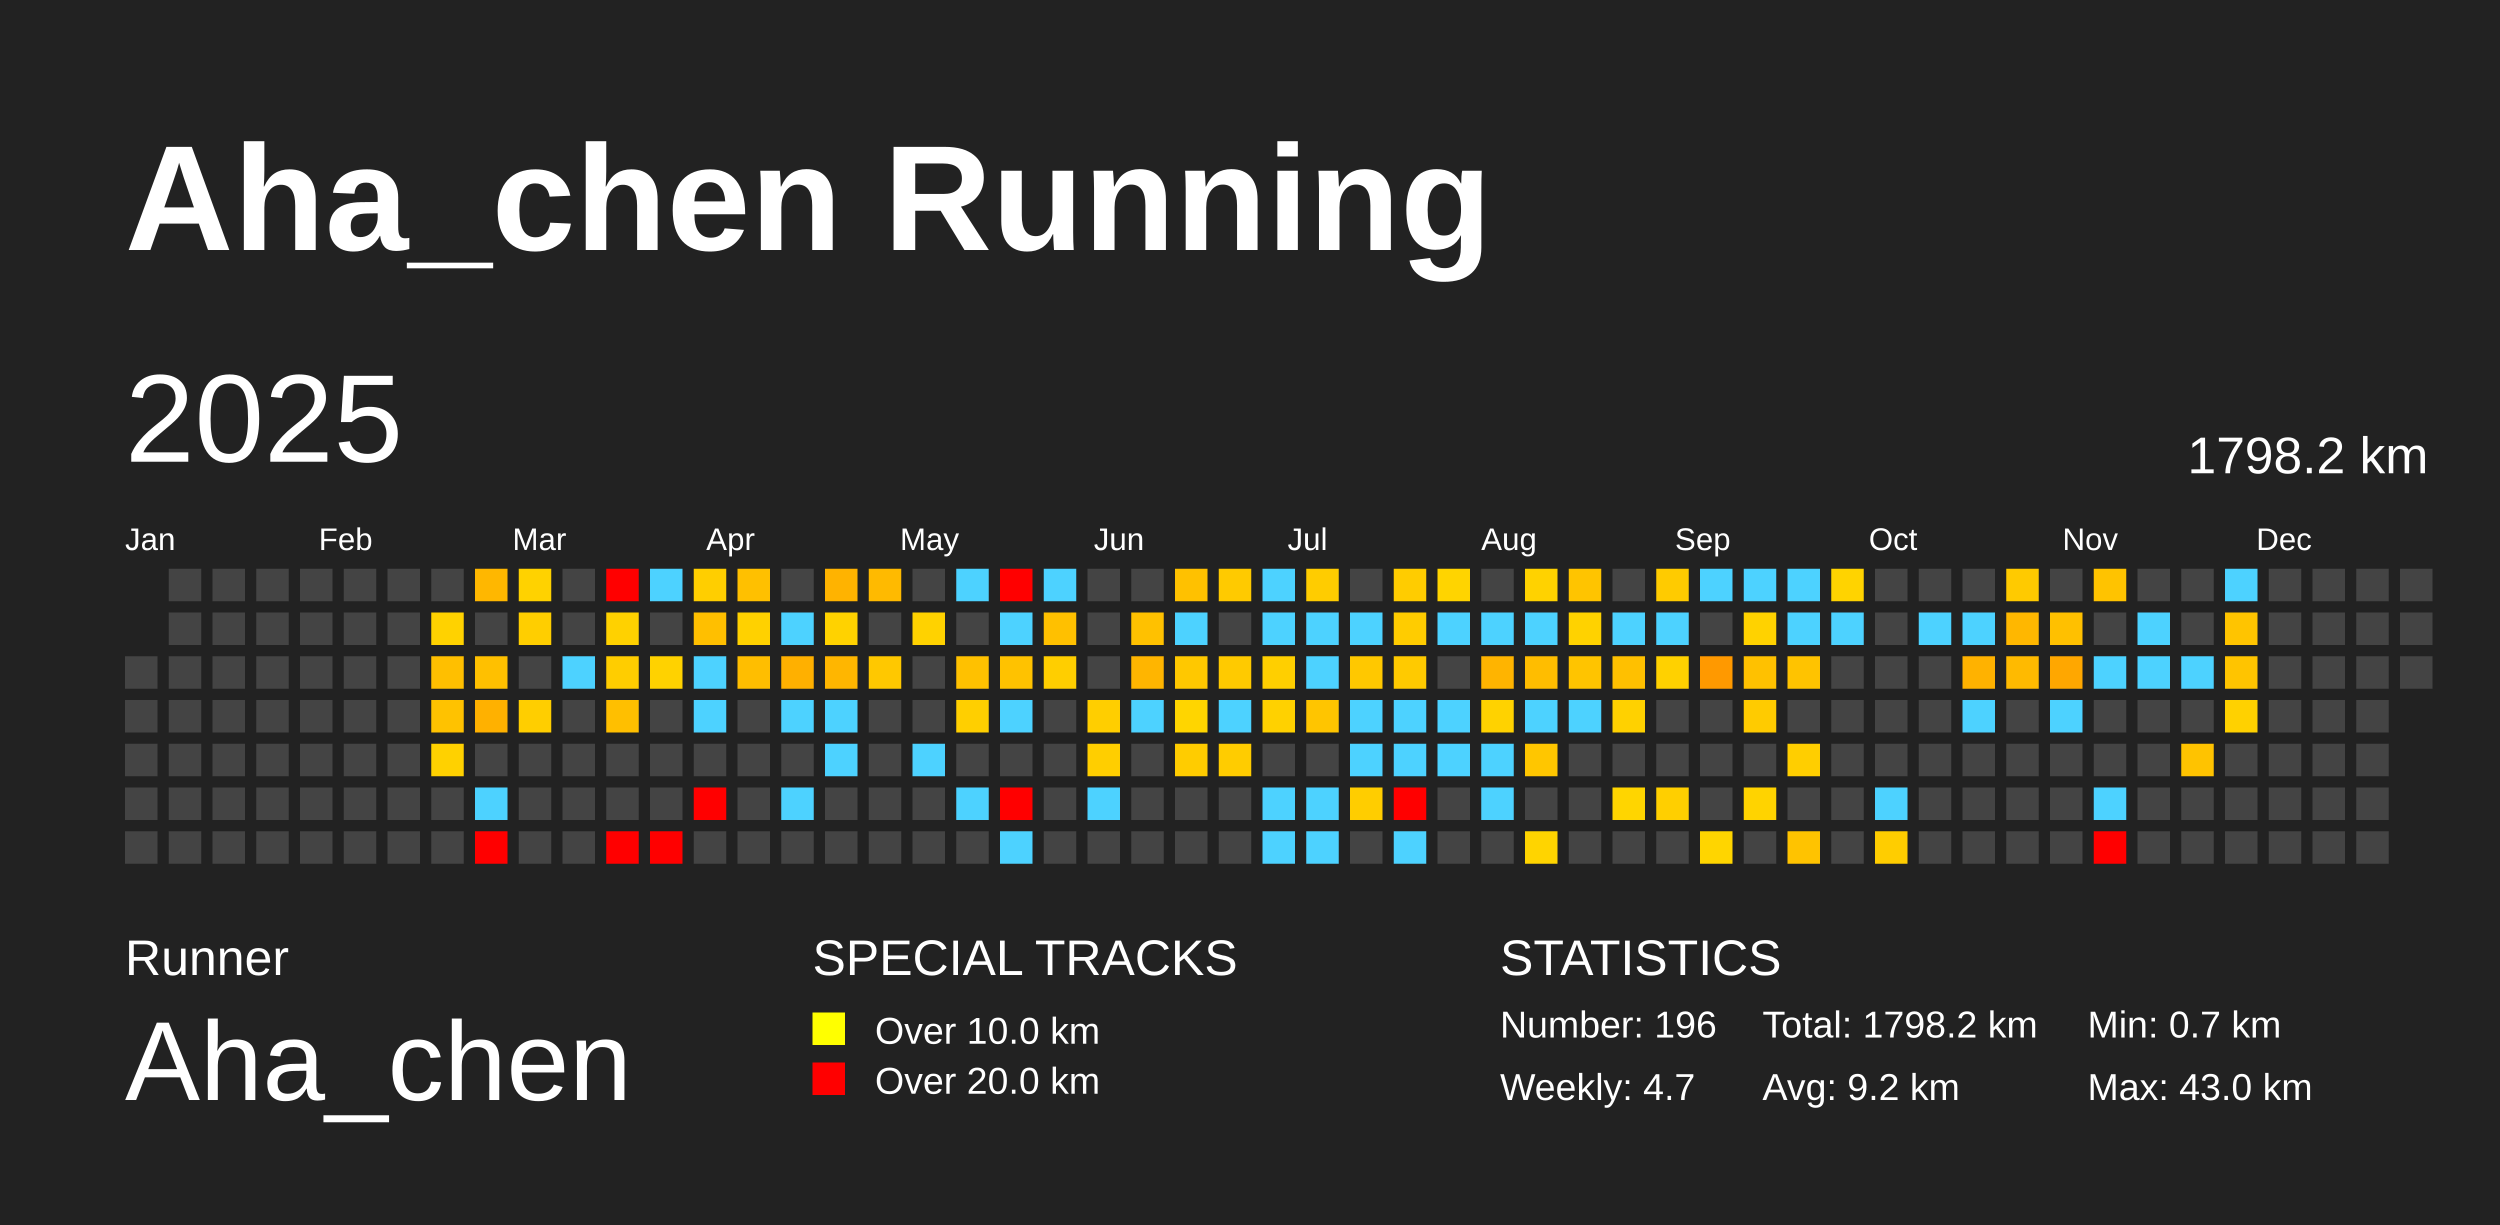
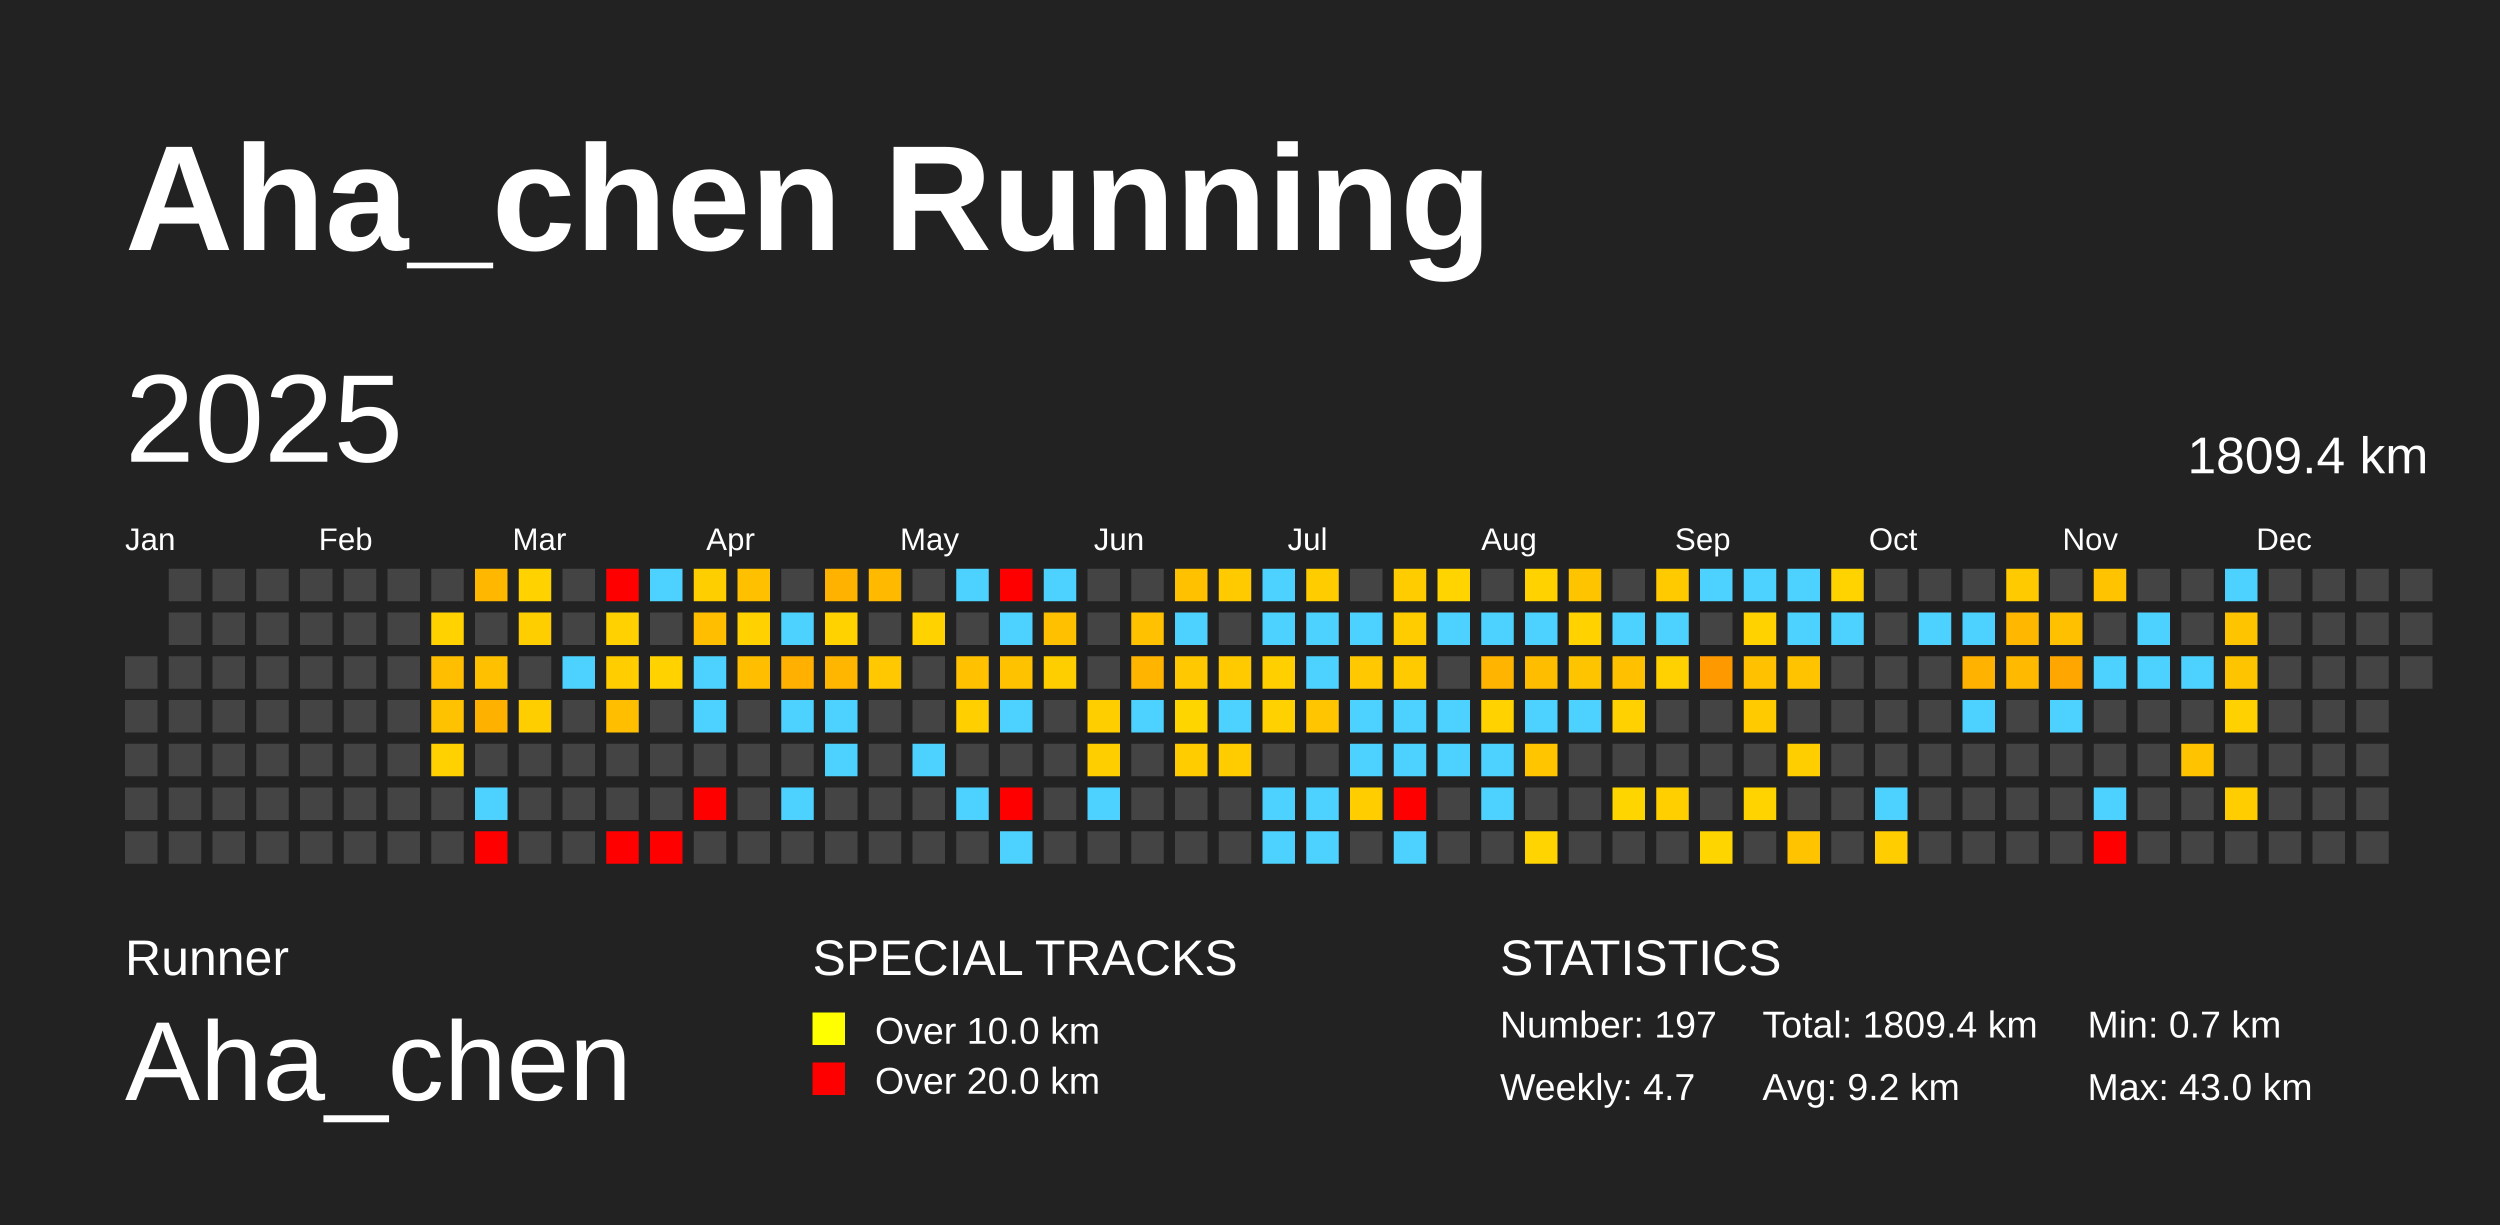
<svg xmlns="http://www.w3.org/2000/svg" baseProfile="full" height="98mm" version="1.1" viewBox="0,0,200,98" width="200mm">
  <defs />
  <rect fill="#222222" height="98" width="200" x="0" y="0" />
  <text fill="#FFFFFF" style="font-size:12px; font-family:Arial; font-weight:bold;" x="10" y="20">Aha_chen Running</text>
  <text fill="#FFFFFF" style="font-size:4px; font-family:Arial" x="10" y="78">Runner</text>
  <text fill="#FFFFFF" style="font-size:9px; font-family:Arial" x="10" y="88">Aha_chen</text>
  <text fill="#FFFFFF" style="font-size:4px; font-family:Arial" x="65" y="78">SPECIAL TRACKS</text>
  <rect fill="yellow" height="2.6" width="2.6" x="65" y="81" />
  <text fill="#FFFFFF" style="font-size:3px; font-family:Arial" x="70" y="83.5">Over 10.0 km</text>
  <rect fill="red" height="2.6" width="2.6" x="65" y="85" />
  <text fill="#FFFFFF" style="font-size:3px; font-family:Arial" x="70" y="87.5">Over 20.0 km</text>
  <text fill="#FFFFFF" style="font-size:4px; font-family:Arial" x="120" y="78">STATISTICS</text>
-   <text fill="#FFFFFF" style="font-size:3px; font-family:Arial" x="120" y="83">Number: 196</text>
+   <text fill="#FFFFFF" style="font-size:3px; font-family:Arial" x="120" y="83">Number: 197</text>
  <text fill="#FFFFFF" style="font-size:3px; font-family:Arial" x="120" y="88">Weekly: 4.7</text>
-   <text fill="#FFFFFF" style="font-size:3px; font-family:Arial" x="141" y="83">Total: 1798.2 km</text>
+   <text fill="#FFFFFF" style="font-size:3px; font-family:Arial" x="141" y="83">Total: 1809.4 km</text>
  <text fill="#FFFFFF" style="font-size:3px; font-family:Arial" x="141" y="88">Avg: 9.2 km</text>
  <text fill="#FFFFFF" style="font-size:3px; font-family:Arial" x="167" y="83">Min: 0.7 km</text>
  <text fill="#FFFFFF" style="font-size:3px; font-family:Arial" x="167" y="88">Max: 43.0 km</text>
  <text dominant-baseline="hanging" fill="#FFFFFF" style="font-size:10.0px; font-family:Arial;" x="10" y="30">2025</text>
-   <text dominant-baseline="hanging" fill="#FFFFFF" style="font-size:4.125px; font-family:Arial;" x="175" y="35">1798.2 km</text>
+   <text dominant-baseline="hanging" fill="#FFFFFF" style="font-size:4.125px; font-family:Arial;" x="175" y="35">1809.4 km</text>
  <text fill="#FFFFFF" style="font-size:2.5px; font-family:Arial" x="10.0" y="44">Jan</text>
  <text fill="#FFFFFF" style="font-size:2.5px; font-family:Arial" x="25.5" y="44">Feb</text>
  <text fill="#FFFFFF" style="font-size:2.5px; font-family:Arial" x="41.0" y="44">Mar</text>
  <text fill="#FFFFFF" style="font-size:2.5px; font-family:Arial" x="56.5" y="44">Apr</text>
  <text fill="#FFFFFF" style="font-size:2.5px; font-family:Arial" x="72.0" y="44">May</text>
  <text fill="#FFFFFF" style="font-size:2.5px; font-family:Arial" x="87.5" y="44">Jun</text>
  <text fill="#FFFFFF" style="font-size:2.5px; font-family:Arial" x="103.0" y="44">Jul</text>
  <text fill="#FFFFFF" style="font-size:2.5px; font-family:Arial" x="118.5" y="44">Aug</text>
  <text fill="#FFFFFF" style="font-size:2.5px; font-family:Arial" x="134.0" y="44">Sep</text>
  <text fill="#FFFFFF" style="font-size:2.5px; font-family:Arial" x="149.5" y="44">Oct</text>
  <text fill="#FFFFFF" style="font-size:2.5px; font-family:Arial" x="165.0" y="44">Nov</text>
  <text fill="#FFFFFF" style="font-size:2.5px; font-family:Arial" x="180.5" y="44">Dec</text>
  <rect fill="#444444" height="2.6" width="2.6" x="10.0" y="52.5" />
  <rect fill="#444444" height="2.6" width="2.6" x="10.0" y="56.0" />
  <rect fill="#444444" height="2.6" width="2.6" x="10.0" y="59.5" />
  <rect fill="#444444" height="2.6" width="2.6" x="10.0" y="63.0" />
  <rect fill="#444444" height="2.6" width="2.6" x="10.0" y="66.5" />
  <rect fill="#444444" height="2.6" width="2.6" x="13.5" y="45.5" />
  <rect fill="#444444" height="2.6" width="2.6" x="13.5" y="49.0" />
  <rect fill="#444444" height="2.6" width="2.6" x="13.5" y="52.5" />
  <rect fill="#444444" height="2.6" width="2.6" x="13.5" y="56.0" />
  <rect fill="#444444" height="2.6" width="2.6" x="13.5" y="59.5" />
  <rect fill="#444444" height="2.6" width="2.6" x="13.5" y="63.0" />
  <rect fill="#444444" height="2.6" width="2.6" x="13.5" y="66.5" />
  <rect fill="#444444" height="2.6" width="2.6" x="17.0" y="45.5" />
  <rect fill="#444444" height="2.6" width="2.6" x="17.0" y="49.0" />
  <rect fill="#444444" height="2.6" width="2.6" x="17.0" y="52.5" />
  <rect fill="#444444" height="2.6" width="2.6" x="17.0" y="56.0" />
  <rect fill="#444444" height="2.6" width="2.6" x="17.0" y="59.5" />
  <rect fill="#444444" height="2.6" width="2.6" x="17.0" y="63.0" />
  <rect fill="#444444" height="2.6" width="2.6" x="17.0" y="66.5" />
  <rect fill="#444444" height="2.6" width="2.6" x="20.5" y="45.5" />
  <rect fill="#444444" height="2.6" width="2.6" x="20.5" y="49.0" />
  <rect fill="#444444" height="2.6" width="2.6" x="20.5" y="52.5" />
  <rect fill="#444444" height="2.6" width="2.6" x="20.5" y="56.0" />
  <rect fill="#444444" height="2.6" width="2.6" x="20.5" y="59.5" />
  <rect fill="#444444" height="2.6" width="2.6" x="20.5" y="63.0" />
  <rect fill="#444444" height="2.6" width="2.6" x="20.5" y="66.5" />
  <rect fill="#444444" height="2.6" width="2.6" x="24.0" y="45.5" />
  <rect fill="#444444" height="2.6" width="2.6" x="24.0" y="49.0" />
  <rect fill="#444444" height="2.6" width="2.6" x="24.0" y="52.5" />
  <rect fill="#444444" height="2.6" width="2.6" x="24.0" y="56.0" />
  <rect fill="#444444" height="2.6" width="2.6" x="24.0" y="59.5" />
  <rect fill="#444444" height="2.6" width="2.6" x="24.0" y="63.0" />
  <rect fill="#444444" height="2.6" width="2.6" x="24.0" y="66.5" />
  <rect fill="#444444" height="2.6" width="2.6" x="27.5" y="45.5" />
  <rect fill="#444444" height="2.6" width="2.6" x="27.5" y="49.0" />
  <rect fill="#444444" height="2.6" width="2.6" x="27.5" y="52.5" />
  <rect fill="#444444" height="2.6" width="2.6" x="27.5" y="56.0" />
  <rect fill="#444444" height="2.6" width="2.6" x="27.5" y="59.5" />
  <rect fill="#444444" height="2.6" width="2.6" x="27.5" y="63.0" />
  <rect fill="#444444" height="2.6" width="2.6" x="27.5" y="66.5" />
  <rect fill="#444444" height="2.6" width="2.6" x="31.0" y="45.5" />
  <rect fill="#444444" height="2.6" width="2.6" x="31.0" y="49.0" />
  <rect fill="#444444" height="2.6" width="2.6" x="31.0" y="52.5" />
  <rect fill="#444444" height="2.6" width="2.6" x="31.0" y="56.0" />
  <rect fill="#444444" height="2.6" width="2.6" x="31.0" y="59.5" />
  <rect fill="#444444" height="2.6" width="2.6" x="31.0" y="63.0" />
  <rect fill="#444444" height="2.6" width="2.6" x="31.0" y="66.5" />
  <rect fill="#444444" height="2.6" width="2.6" x="34.5" y="45.5" />
  <rect fill="#ffd200" height="2.6" width="2.6" x="34.5" y="49.0" />
  <rect fill="#ffbf00" height="2.6" width="2.6" x="34.5" y="52.5" />
  <rect fill="#ffc200" height="2.6" width="2.6" x="34.5" y="56.0" />
  <rect fill="#ffd100" height="2.6" width="2.6" x="34.5" y="59.5" />
  <rect fill="#444444" height="2.6" width="2.6" x="34.5" y="63.0" />
  <rect fill="#444444" height="2.6" width="2.6" x="34.5" y="66.5" />
  <rect fill="#ffb700" height="2.6" width="2.6" x="38.0" y="45.5" />
  <rect fill="#444444" height="2.6" width="2.6" x="38.0" y="49.0" />
  <rect fill="#ffc000" height="2.6" width="2.6" x="38.0" y="52.5" />
  <rect fill="#ffb100" height="2.6" width="2.6" x="38.0" y="56.0" />
  <rect fill="#444444" height="2.6" width="2.6" x="38.0" y="59.5" />
  <rect fill="#4dd2ff" height="2.6" width="2.6" x="38.0" y="63.0" />
  <rect fill="red" height="2.6" width="2.6" x="38.0" y="66.5" />
  <rect fill="#ffd200" height="2.6" width="2.6" x="41.5" y="45.5" />
  <rect fill="#ffce00" height="2.6" width="2.6" x="41.5" y="49.0" />
  <rect fill="#444444" height="2.6" width="2.6" x="41.5" y="52.5" />
  <rect fill="#ffce00" height="2.6" width="2.6" x="41.5" y="56.0" />
  <rect fill="#444444" height="2.6" width="2.6" x="41.5" y="59.5" />
  <rect fill="#444444" height="2.6" width="2.6" x="41.5" y="63.0" />
  <rect fill="#444444" height="2.6" width="2.6" x="41.5" y="66.5" />
  <rect fill="#444444" height="2.6" width="2.6" x="45.0" y="45.5" />
  <rect fill="#444444" height="2.6" width="2.6" x="45.0" y="49.0" />
  <rect fill="#4dd2ff" height="2.6" width="2.6" x="45.0" y="52.5" />
  <rect fill="#444444" height="2.6" width="2.6" x="45.0" y="56.0" />
  <rect fill="#444444" height="2.6" width="2.6" x="45.0" y="59.5" />
  <rect fill="#444444" height="2.6" width="2.6" x="45.0" y="63.0" />
  <rect fill="#444444" height="2.6" width="2.6" x="45.0" y="66.5" />
  <rect fill="red" height="2.6" width="2.6" x="48.5" y="45.5" />
  <rect fill="#ffd100" height="2.6" width="2.6" x="48.5" y="49.0" />
  <rect fill="#ffcd00" height="2.6" width="2.6" x="48.5" y="52.5" />
  <rect fill="#ffbf00" height="2.6" width="2.6" x="48.5" y="56.0" />
  <rect fill="#444444" height="2.6" width="2.6" x="48.5" y="59.5" />
  <rect fill="#444444" height="2.6" width="2.6" x="48.5" y="63.0" />
  <rect fill="red" height="2.6" width="2.6" x="48.5" y="66.5" />
  <rect fill="#4dd2ff" height="2.6" width="2.6" x="52.0" y="45.5" />
  <rect fill="#444444" height="2.6" width="2.6" x="52.0" y="49.0" />
  <rect fill="#ffd200" height="2.6" width="2.6" x="52.0" y="52.5" />
  <rect fill="#444444" height="2.6" width="2.6" x="52.0" y="56.0" />
  <rect fill="#444444" height="2.6" width="2.6" x="52.0" y="59.5" />
  <rect fill="#444444" height="2.6" width="2.6" x="52.0" y="63.0" />
  <rect fill="red" height="2.6" width="2.6" x="52.0" y="66.5" />
  <rect fill="#ffce00" height="2.6" width="2.6" x="55.5" y="45.5" />
  <rect fill="#ffbf00" height="2.6" width="2.6" x="55.5" y="49.0" />
  <rect fill="#4dd2ff" height="2.6" width="2.6" x="55.5" y="52.5" />
  <rect fill="#4dd2ff" height="2.6" width="2.6" x="55.5" y="56.0" />
  <rect fill="#444444" height="2.6" width="2.6" x="55.5" y="59.5" />
  <rect fill="red" height="2.6" width="2.6" x="55.5" y="63.0" />
  <rect fill="#444444" height="2.6" width="2.6" x="55.5" y="66.5" />
  <rect fill="#ffc000" height="2.6" width="2.6" x="59.0" y="45.5" />
  <rect fill="#ffd100" height="2.6" width="2.6" x="59.0" y="49.0" />
  <rect fill="#ffbe00" height="2.6" width="2.6" x="59.0" y="52.5" />
  <rect fill="#444444" height="2.6" width="2.6" x="59.0" y="56.0" />
  <rect fill="#444444" height="2.6" width="2.6" x="59.0" y="59.5" />
  <rect fill="#444444" height="2.6" width="2.6" x="59.0" y="63.0" />
  <rect fill="#444444" height="2.6" width="2.6" x="59.0" y="66.5" />
  <rect fill="#444444" height="2.6" width="2.6" x="62.5" y="45.5" />
  <rect fill="#4dd2ff" height="2.6" width="2.6" x="62.5" y="49.0" />
  <rect fill="#ffb000" height="2.6" width="2.6" x="62.5" y="52.5" />
  <rect fill="#4dd2ff" height="2.6" width="2.6" x="62.5" y="56.0" />
  <rect fill="#444444" height="2.6" width="2.6" x="62.5" y="59.5" />
  <rect fill="#4dd2ff" height="2.6" width="2.6" x="62.5" y="63.0" />
  <rect fill="#444444" height="2.6" width="2.6" x="62.5" y="66.5" />
  <rect fill="#ffb300" height="2.6" width="2.6" x="66.0" y="45.5" />
  <rect fill="#ffd200" height="2.6" width="2.6" x="66.0" y="49.0" />
  <rect fill="#ffb600" height="2.6" width="2.6" x="66.0" y="52.5" />
  <rect fill="#4dd2ff" height="2.6" width="2.6" x="66.0" y="56.0" />
  <rect fill="#4dd2ff" height="2.6" width="2.6" x="66.0" y="59.5" />
  <rect fill="#444444" height="2.6" width="2.6" x="66.0" y="63.0" />
  <rect fill="#444444" height="2.6" width="2.6" x="66.0" y="66.5" />
  <rect fill="#ffba00" height="2.6" width="2.6" x="69.5" y="45.5" />
  <rect fill="#444444" height="2.6" width="2.6" x="69.5" y="49.0" />
  <rect fill="#ffc800" height="2.6" width="2.6" x="69.5" y="52.5" />
  <rect fill="#444444" height="2.6" width="2.6" x="69.5" y="56.0" />
  <rect fill="#444444" height="2.6" width="2.6" x="69.5" y="59.5" />
  <rect fill="#444444" height="2.6" width="2.6" x="69.5" y="63.0" />
  <rect fill="#444444" height="2.6" width="2.6" x="69.5" y="66.5" />
  <rect fill="#444444" height="2.6" width="2.6" x="73.0" y="45.5" />
  <rect fill="#ffd200" height="2.6" width="2.6" x="73.0" y="49.0" />
  <rect fill="#444444" height="2.6" width="2.6" x="73.0" y="52.5" />
  <rect fill="#444444" height="2.6" width="2.6" x="73.0" y="56.0" />
  <rect fill="#4dd2ff" height="2.6" width="2.6" x="73.0" y="59.5" />
  <rect fill="#444444" height="2.6" width="2.6" x="73.0" y="63.0" />
  <rect fill="#444444" height="2.6" width="2.6" x="73.0" y="66.5" />
  <rect fill="#4dd2ff" height="2.6" width="2.6" x="76.5" y="45.5" />
  <rect fill="#444444" height="2.6" width="2.6" x="76.5" y="49.0" />
  <rect fill="#ffc100" height="2.6" width="2.6" x="76.5" y="52.5" />
  <rect fill="#ffcf00" height="2.6" width="2.6" x="76.5" y="56.0" />
  <rect fill="#444444" height="2.6" width="2.6" x="76.5" y="59.5" />
  <rect fill="#4dd2ff" height="2.6" width="2.6" x="76.5" y="63.0" />
  <rect fill="#444444" height="2.6" width="2.6" x="76.5" y="66.5" />
  <rect fill="red" height="2.6" width="2.6" x="80.0" y="45.5" />
  <rect fill="#4dd2ff" height="2.6" width="2.6" x="80.0" y="49.0" />
  <rect fill="#ffc200" height="2.6" width="2.6" x="80.0" y="52.5" />
  <rect fill="#4dd2ff" height="2.6" width="2.6" x="80.0" y="56.0" />
  <rect fill="#444444" height="2.6" width="2.6" x="80.0" y="59.5" />
  <rect fill="red" height="2.6" width="2.6" x="80.0" y="63.0" />
  <rect fill="#4dd2ff" height="2.6" width="2.6" x="80.0" y="66.5" />
  <rect fill="#4dd2ff" height="2.6" width="2.6" x="83.5" y="45.5" />
  <rect fill="#ffc000" height="2.6" width="2.6" x="83.5" y="49.0" />
  <rect fill="#ffce00" height="2.6" width="2.6" x="83.5" y="52.5" />
  <rect fill="#444444" height="2.6" width="2.6" x="83.5" y="56.0" />
  <rect fill="#444444" height="2.6" width="2.6" x="83.5" y="59.5" />
  <rect fill="#444444" height="2.6" width="2.6" x="83.5" y="63.0" />
  <rect fill="#444444" height="2.6" width="2.6" x="83.5" y="66.5" />
  <rect fill="#444444" height="2.6" width="2.6" x="87.0" y="45.5" />
  <rect fill="#444444" height="2.6" width="2.6" x="87.0" y="49.0" />
  <rect fill="#444444" height="2.6" width="2.6" x="87.0" y="52.5" />
  <rect fill="#ffce00" height="2.6" width="2.6" x="87.0" y="56.0" />
  <rect fill="#ffce00" height="2.6" width="2.6" x="87.0" y="59.5" />
  <rect fill="#4dd2ff" height="2.6" width="2.6" x="87.0" y="63.0" />
  <rect fill="#444444" height="2.6" width="2.6" x="87.0" y="66.5" />
  <rect fill="#444444" height="2.6" width="2.6" x="90.5" y="45.5" />
  <rect fill="#ffc100" height="2.6" width="2.6" x="90.5" y="49.0" />
  <rect fill="#ffb500" height="2.6" width="2.6" x="90.5" y="52.5" />
  <rect fill="#4dd2ff" height="2.6" width="2.6" x="90.5" y="56.0" />
  <rect fill="#444444" height="2.6" width="2.6" x="90.5" y="59.5" />
  <rect fill="#444444" height="2.6" width="2.6" x="90.5" y="63.0" />
  <rect fill="#444444" height="2.6" width="2.6" x="90.5" y="66.5" />
  <rect fill="#ffc100" height="2.6" width="2.6" x="94.0" y="45.5" />
  <rect fill="#4dd2ff" height="2.6" width="2.6" x="94.0" y="49.0" />
  <rect fill="#ffc800" height="2.6" width="2.6" x="94.0" y="52.5" />
  <rect fill="#ffd500" height="2.6" width="2.6" x="94.0" y="56.0" />
  <rect fill="#ffcc00" height="2.6" width="2.6" x="94.0" y="59.5" />
  <rect fill="#444444" height="2.6" width="2.6" x="94.0" y="63.0" />
  <rect fill="#444444" height="2.6" width="2.6" x="94.0" y="66.5" />
  <rect fill="#ffca00" height="2.6" width="2.6" x="97.5" y="45.5" />
  <rect fill="#444444" height="2.6" width="2.6" x="97.5" y="49.0" />
  <rect fill="#ffca00" height="2.6" width="2.6" x="97.5" y="52.5" />
  <rect fill="#4dd2ff" height="2.6" width="2.6" x="97.5" y="56.0" />
  <rect fill="#ffcc00" height="2.6" width="2.6" x="97.5" y="59.5" />
  <rect fill="#444444" height="2.6" width="2.6" x="97.5" y="63.0" />
  <rect fill="#444444" height="2.6" width="2.6" x="97.5" y="66.5" />
  <rect fill="#4dd2ff" height="2.6" width="2.6" x="101.0" y="45.5" />
  <rect fill="#4dd2ff" height="2.6" width="2.6" x="101.0" y="49.0" />
  <rect fill="#ffcf00" height="2.6" width="2.6" x="101.0" y="52.5" />
  <rect fill="#ffd100" height="2.6" width="2.6" x="101.0" y="56.0" />
  <rect fill="#444444" height="2.6" width="2.6" x="101.0" y="59.5" />
  <rect fill="#4dd2ff" height="2.6" width="2.6" x="101.0" y="63.0" />
  <rect fill="#4dd2ff" height="2.6" width="2.6" x="101.0" y="66.5" />
  <rect fill="#ffcc00" height="2.6" width="2.6" x="104.5" y="45.5" />
  <rect fill="#4dd2ff" height="2.6" width="2.6" x="104.5" y="49.0" />
  <rect fill="#4dd2ff" height="2.6" width="2.6" x="104.5" y="52.5" />
  <rect fill="#ffc500" height="2.6" width="2.6" x="104.5" y="56.0" />
  <rect fill="#444444" height="2.6" width="2.6" x="104.5" y="59.5" />
  <rect fill="#4dd2ff" height="2.6" width="2.6" x="104.5" y="63.0" />
  <rect fill="#4dd2ff" height="2.6" width="2.6" x="104.5" y="66.5" />
  <rect fill="#444444" height="2.6" width="2.6" x="108.0" y="45.5" />
  <rect fill="#4dd2ff" height="2.6" width="2.6" x="108.0" y="49.0" />
  <rect fill="#ffc800" height="2.6" width="2.6" x="108.0" y="52.5" />
  <rect fill="#4dd2ff" height="2.6" width="2.6" x="108.0" y="56.0" />
  <rect fill="#4dd2ff" height="2.6" width="2.6" x="108.0" y="59.5" />
  <rect fill="#ffcd00" height="2.6" width="2.6" x="108.0" y="63.0" />
  <rect fill="#444444" height="2.6" width="2.6" x="108.0" y="66.5" />
  <rect fill="#ffcc00" height="2.6" width="2.6" x="111.5" y="45.5" />
  <rect fill="#ffcc00" height="2.6" width="2.6" x="111.5" y="49.0" />
  <rect fill="#ffca00" height="2.6" width="2.6" x="111.5" y="52.5" />
  <rect fill="#4dd2ff" height="2.6" width="2.6" x="111.5" y="56.0" />
  <rect fill="#4dd2ff" height="2.6" width="2.6" x="111.5" y="59.5" />
  <rect fill="red" height="2.6" width="2.6" x="111.5" y="63.0" />
  <rect fill="#4dd2ff" height="2.6" width="2.6" x="111.5" y="66.5" />
  <rect fill="#ffd400" height="2.6" width="2.6" x="115.0" y="45.5" />
  <rect fill="#4dd2ff" height="2.6" width="2.6" x="115.0" y="49.0" />
  <rect fill="#444444" height="2.6" width="2.6" x="115.0" y="52.5" />
  <rect fill="#4dd2ff" height="2.6" width="2.6" x="115.0" y="56.0" />
  <rect fill="#4dd2ff" height="2.6" width="2.6" x="115.0" y="59.5" />
  <rect fill="#444444" height="2.6" width="2.6" x="115.0" y="63.0" />
  <rect fill="#444444" height="2.6" width="2.6" x="115.0" y="66.5" />
  <rect fill="#444444" height="2.6" width="2.6" x="118.5" y="45.5" />
  <rect fill="#4dd2ff" height="2.6" width="2.6" x="118.5" y="49.0" />
  <rect fill="#ffb400" height="2.6" width="2.6" x="118.5" y="52.5" />
  <rect fill="#ffd200" height="2.6" width="2.6" x="118.5" y="56.0" />
  <rect fill="#4dd2ff" height="2.6" width="2.6" x="118.5" y="59.5" />
  <rect fill="#4dd2ff" height="2.6" width="2.6" x="118.5" y="63.0" />
  <rect fill="#444444" height="2.6" width="2.6" x="118.5" y="66.5" />
  <rect fill="#ffd200" height="2.6" width="2.6" x="122.0" y="45.5" />
  <rect fill="#4dd2ff" height="2.6" width="2.6" x="122.0" y="49.0" />
  <rect fill="#ffbd00" height="2.6" width="2.6" x="122.0" y="52.5" />
  <rect fill="#4dd2ff" height="2.6" width="2.6" x="122.0" y="56.0" />
  <rect fill="#ffc600" height="2.6" width="2.6" x="122.0" y="59.5" />
  <rect fill="#444444" height="2.6" width="2.6" x="122.0" y="63.0" />
  <rect fill="#ffd400" height="2.6" width="2.6" x="122.0" y="66.5" />
  <rect fill="#ffc400" height="2.6" width="2.6" x="125.5" y="45.5" />
  <rect fill="#ffd200" height="2.6" width="2.6" x="125.5" y="49.0" />
  <rect fill="#ffc400" height="2.6" width="2.6" x="125.5" y="52.5" />
  <rect fill="#4dd2ff" height="2.6" width="2.6" x="125.5" y="56.0" />
  <rect fill="#444444" height="2.6" width="2.6" x="125.5" y="59.5" />
  <rect fill="#444444" height="2.6" width="2.6" x="125.5" y="63.0" />
  <rect fill="#444444" height="2.6" width="2.6" x="125.5" y="66.5" />
  <rect fill="#444444" height="2.6" width="2.6" x="129.0" y="45.5" />
  <rect fill="#4dd2ff" height="2.6" width="2.6" x="129.0" y="49.0" />
  <rect fill="#ffc000" height="2.6" width="2.6" x="129.0" y="52.5" />
  <rect fill="#ffd100" height="2.6" width="2.6" x="129.0" y="56.0" />
  <rect fill="#444444" height="2.6" width="2.6" x="129.0" y="59.5" />
  <rect fill="#ffd500" height="2.6" width="2.6" x="129.0" y="63.0" />
  <rect fill="#444444" height="2.6" width="2.6" x="129.0" y="66.5" />
  <rect fill="#ffcb00" height="2.6" width="2.6" x="132.5" y="45.5" />
  <rect fill="#4dd2ff" height="2.6" width="2.6" x="132.5" y="49.0" />
  <rect fill="#ffd100" height="2.6" width="2.6" x="132.5" y="52.5" />
  <rect fill="#444444" height="2.6" width="2.6" x="132.5" y="56.0" />
  <rect fill="#444444" height="2.6" width="2.6" x="132.5" y="59.5" />
  <rect fill="#ffcf00" height="2.6" width="2.6" x="132.5" y="63.0" />
  <rect fill="#444444" height="2.6" width="2.6" x="132.5" y="66.5" />
  <rect fill="#4dd2ff" height="2.6" width="2.6" x="136.0" y="45.5" />
  <rect fill="#444444" height="2.6" width="2.6" x="136.0" y="49.0" />
  <rect fill="#ff9900" height="2.6" width="2.6" x="136.0" y="52.5" />
  <rect fill="#444444" height="2.6" width="2.6" x="136.0" y="56.0" />
  <rect fill="#444444" height="2.6" width="2.6" x="136.0" y="59.5" />
  <rect fill="#444444" height="2.6" width="2.6" x="136.0" y="63.0" />
  <rect fill="#ffd500" height="2.6" width="2.6" x="136.0" y="66.5" />
  <rect fill="#4dd2ff" height="2.6" width="2.6" x="139.5" y="45.5" />
  <rect fill="#ffd200" height="2.6" width="2.6" x="139.5" y="49.0" />
  <rect fill="#ffc100" height="2.6" width="2.6" x="139.5" y="52.5" />
  <rect fill="#ffcb00" height="2.6" width="2.6" x="139.5" y="56.0" />
  <rect fill="#444444" height="2.6" width="2.6" x="139.5" y="59.5" />
  <rect fill="#ffd300" height="2.6" width="2.6" x="139.5" y="63.0" />
  <rect fill="#444444" height="2.6" width="2.6" x="139.5" y="66.5" />
  <rect fill="#4dd2ff" height="2.6" width="2.6" x="143.0" y="45.5" />
  <rect fill="#4dd2ff" height="2.6" width="2.6" x="143.0" y="49.0" />
  <rect fill="#ffc300" height="2.6" width="2.6" x="143.0" y="52.5" />
  <rect fill="#444444" height="2.6" width="2.6" x="143.0" y="56.0" />
  <rect fill="#ffce00" height="2.6" width="2.6" x="143.0" y="59.5" />
  <rect fill="#444444" height="2.6" width="2.6" x="143.0" y="63.0" />
  <rect fill="#ffc300" height="2.6" width="2.6" x="143.0" y="66.5" />
  <rect fill="#ffd300" height="2.6" width="2.6" x="146.5" y="45.5" />
  <rect fill="#4dd2ff" height="2.6" width="2.6" x="146.5" y="49.0" />
  <rect fill="#444444" height="2.6" width="2.6" x="146.5" y="52.5" />
  <rect fill="#444444" height="2.6" width="2.6" x="146.5" y="56.0" />
  <rect fill="#444444" height="2.6" width="2.6" x="146.5" y="59.5" />
  <rect fill="#444444" height="2.6" width="2.6" x="146.5" y="63.0" />
  <rect fill="#444444" height="2.6" width="2.6" x="146.5" y="66.5" />
  <rect fill="#444444" height="2.6" width="2.6" x="150.0" y="45.5" />
  <rect fill="#444444" height="2.6" width="2.6" x="150.0" y="49.0" />
  <rect fill="#444444" height="2.6" width="2.6" x="150.0" y="52.5" />
  <rect fill="#444444" height="2.6" width="2.6" x="150.0" y="56.0" />
  <rect fill="#444444" height="2.6" width="2.6" x="150.0" y="59.5" />
  <rect fill="#4dd2ff" height="2.6" width="2.6" x="150.0" y="63.0" />
  <rect fill="#ffcd00" height="2.6" width="2.6" x="150.0" y="66.5" />
  <rect fill="#444444" height="2.6" width="2.6" x="153.5" y="45.5" />
  <rect fill="#4dd2ff" height="2.6" width="2.6" x="153.5" y="49.0" />
  <rect fill="#444444" height="2.6" width="2.6" x="153.5" y="52.5" />
  <rect fill="#444444" height="2.6" width="2.6" x="153.5" y="56.0" />
  <rect fill="#444444" height="2.6" width="2.6" x="153.5" y="59.5" />
  <rect fill="#444444" height="2.6" width="2.6" x="153.5" y="63.0" />
  <rect fill="#444444" height="2.6" width="2.6" x="153.5" y="66.5" />
  <rect fill="#444444" height="2.6" width="2.6" x="157.0" y="45.5" />
  <rect fill="#4dd2ff" height="2.6" width="2.6" x="157.0" y="49.0" />
  <rect fill="#ffb200" height="2.6" width="2.6" x="157.0" y="52.5" />
  <rect fill="#4dd2ff" height="2.6" width="2.6" x="157.0" y="56.0" />
  <rect fill="#444444" height="2.6" width="2.6" x="157.0" y="59.5" />
  <rect fill="#444444" height="2.6" width="2.6" x="157.0" y="63.0" />
  <rect fill="#444444" height="2.6" width="2.6" x="157.0" y="66.5" />
  <rect fill="#ffca00" height="2.6" width="2.6" x="160.5" y="45.5" />
  <rect fill="#ffb700" height="2.6" width="2.6" x="160.5" y="49.0" />
  <rect fill="#ffba00" height="2.6" width="2.6" x="160.5" y="52.5" />
  <rect fill="#444444" height="2.6" width="2.6" x="160.5" y="56.0" />
  <rect fill="#444444" height="2.6" width="2.6" x="160.5" y="59.5" />
  <rect fill="#444444" height="2.6" width="2.6" x="160.5" y="63.0" />
  <rect fill="#444444" height="2.6" width="2.6" x="160.5" y="66.5" />
  <rect fill="#444444" height="2.6" width="2.6" x="164.0" y="45.5" />
  <rect fill="#ffc000" height="2.6" width="2.6" x="164.0" y="49.0" />
  <rect fill="#ffa700" height="2.6" width="2.6" x="164.0" y="52.5" />
  <rect fill="#4dd2ff" height="2.6" width="2.6" x="164.0" y="56.0" />
  <rect fill="#444444" height="2.6" width="2.6" x="164.0" y="59.5" />
  <rect fill="#444444" height="2.6" width="2.6" x="164.0" y="63.0" />
  <rect fill="#444444" height="2.6" width="2.6" x="164.0" y="66.5" />
  <rect fill="#ffc300" height="2.6" width="2.6" x="167.5" y="45.5" />
  <rect fill="#444444" height="2.6" width="2.6" x="167.5" y="49.0" />
  <rect fill="#4dd2ff" height="2.6" width="2.6" x="167.5" y="52.5" />
  <rect fill="#444444" height="2.6" width="2.6" x="167.5" y="56.0" />
  <rect fill="#444444" height="2.6" width="2.6" x="167.5" y="59.5" />
  <rect fill="#4dd2ff" height="2.6" width="2.6" x="167.5" y="63.0" />
  <rect fill="red" height="2.6" width="2.6" x="167.5" y="66.5" />
  <rect fill="#444444" height="2.6" width="2.6" x="171.0" y="45.5" />
  <rect fill="#4dd2ff" height="2.6" width="2.6" x="171.0" y="49.0" />
  <rect fill="#4dd2ff" height="2.6" width="2.6" x="171.0" y="52.5" />
  <rect fill="#444444" height="2.6" width="2.6" x="171.0" y="56.0" />
  <rect fill="#444444" height="2.6" width="2.6" x="171.0" y="59.5" />
  <rect fill="#444444" height="2.6" width="2.6" x="171.0" y="63.0" />
  <rect fill="#444444" height="2.6" width="2.6" x="171.0" y="66.5" />
  <rect fill="#444444" height="2.6" width="2.6" x="174.5" y="45.5" />
  <rect fill="#444444" height="2.6" width="2.6" x="174.5" y="49.0" />
  <rect fill="#4dd2ff" height="2.6" width="2.6" x="174.5" y="52.5" />
  <rect fill="#444444" height="2.6" width="2.6" x="174.5" y="56.0" />
  <rect fill="#ffc300" height="2.6" width="2.6" x="174.5" y="59.5" />
  <rect fill="#444444" height="2.6" width="2.6" x="174.5" y="63.0" />
  <rect fill="#444444" height="2.6" width="2.6" x="174.5" y="66.5" />
  <rect fill="#4dd2ff" height="2.6" width="2.6" x="178.0" y="45.5" />
  <rect fill="#ffc400" height="2.6" width="2.6" x="178.0" y="49.0" />
  <rect fill="#ffc400" height="2.6" width="2.6" x="178.0" y="52.5" />
  <rect fill="#ffd100" height="2.6" width="2.6" x="178.0" y="56.0" />
  <rect fill="#444444" height="2.6" width="2.6" x="178.0" y="59.5" />
-   <rect fill="#444444" height="2.6" width="2.6" x="178.0" y="63.0" />
+   <rect fill="#ffcd00" height="2.6" width="2.6" x="178.0" y="63.0" />
  <rect fill="#444444" height="2.6" width="2.6" x="178.0" y="66.5" />
  <rect fill="#444444" height="2.6" width="2.6" x="181.5" y="45.5" />
  <rect fill="#444444" height="2.6" width="2.6" x="181.5" y="49.0" />
  <rect fill="#444444" height="2.6" width="2.6" x="181.5" y="52.5" />
  <rect fill="#444444" height="2.6" width="2.6" x="181.5" y="56.0" />
  <rect fill="#444444" height="2.6" width="2.6" x="181.5" y="59.5" />
  <rect fill="#444444" height="2.6" width="2.6" x="181.5" y="63.0" />
  <rect fill="#444444" height="2.6" width="2.6" x="181.5" y="66.5" />
  <rect fill="#444444" height="2.6" width="2.6" x="185.0" y="45.5" />
  <rect fill="#444444" height="2.6" width="2.6" x="185.0" y="49.0" />
  <rect fill="#444444" height="2.6" width="2.6" x="185.0" y="52.5" />
  <rect fill="#444444" height="2.6" width="2.6" x="185.0" y="56.0" />
  <rect fill="#444444" height="2.6" width="2.6" x="185.0" y="59.5" />
  <rect fill="#444444" height="2.6" width="2.6" x="185.0" y="63.0" />
  <rect fill="#444444" height="2.6" width="2.6" x="185.0" y="66.5" />
  <rect fill="#444444" height="2.6" width="2.6" x="188.5" y="45.5" />
  <rect fill="#444444" height="2.6" width="2.6" x="188.5" y="49.0" />
  <rect fill="#444444" height="2.6" width="2.6" x="188.5" y="52.5" />
  <rect fill="#444444" height="2.6" width="2.6" x="188.5" y="56.0" />
  <rect fill="#444444" height="2.6" width="2.6" x="188.5" y="59.5" />
  <rect fill="#444444" height="2.6" width="2.6" x="188.5" y="63.0" />
  <rect fill="#444444" height="2.6" width="2.6" x="188.5" y="66.5" />
  <rect fill="#444444" height="2.6" width="2.6" x="192.0" y="45.5" />
  <rect fill="#444444" height="2.6" width="2.6" x="192.0" y="49.0" />
  <rect fill="#444444" height="2.6" width="2.6" x="192.0" y="52.5" />
</svg>
